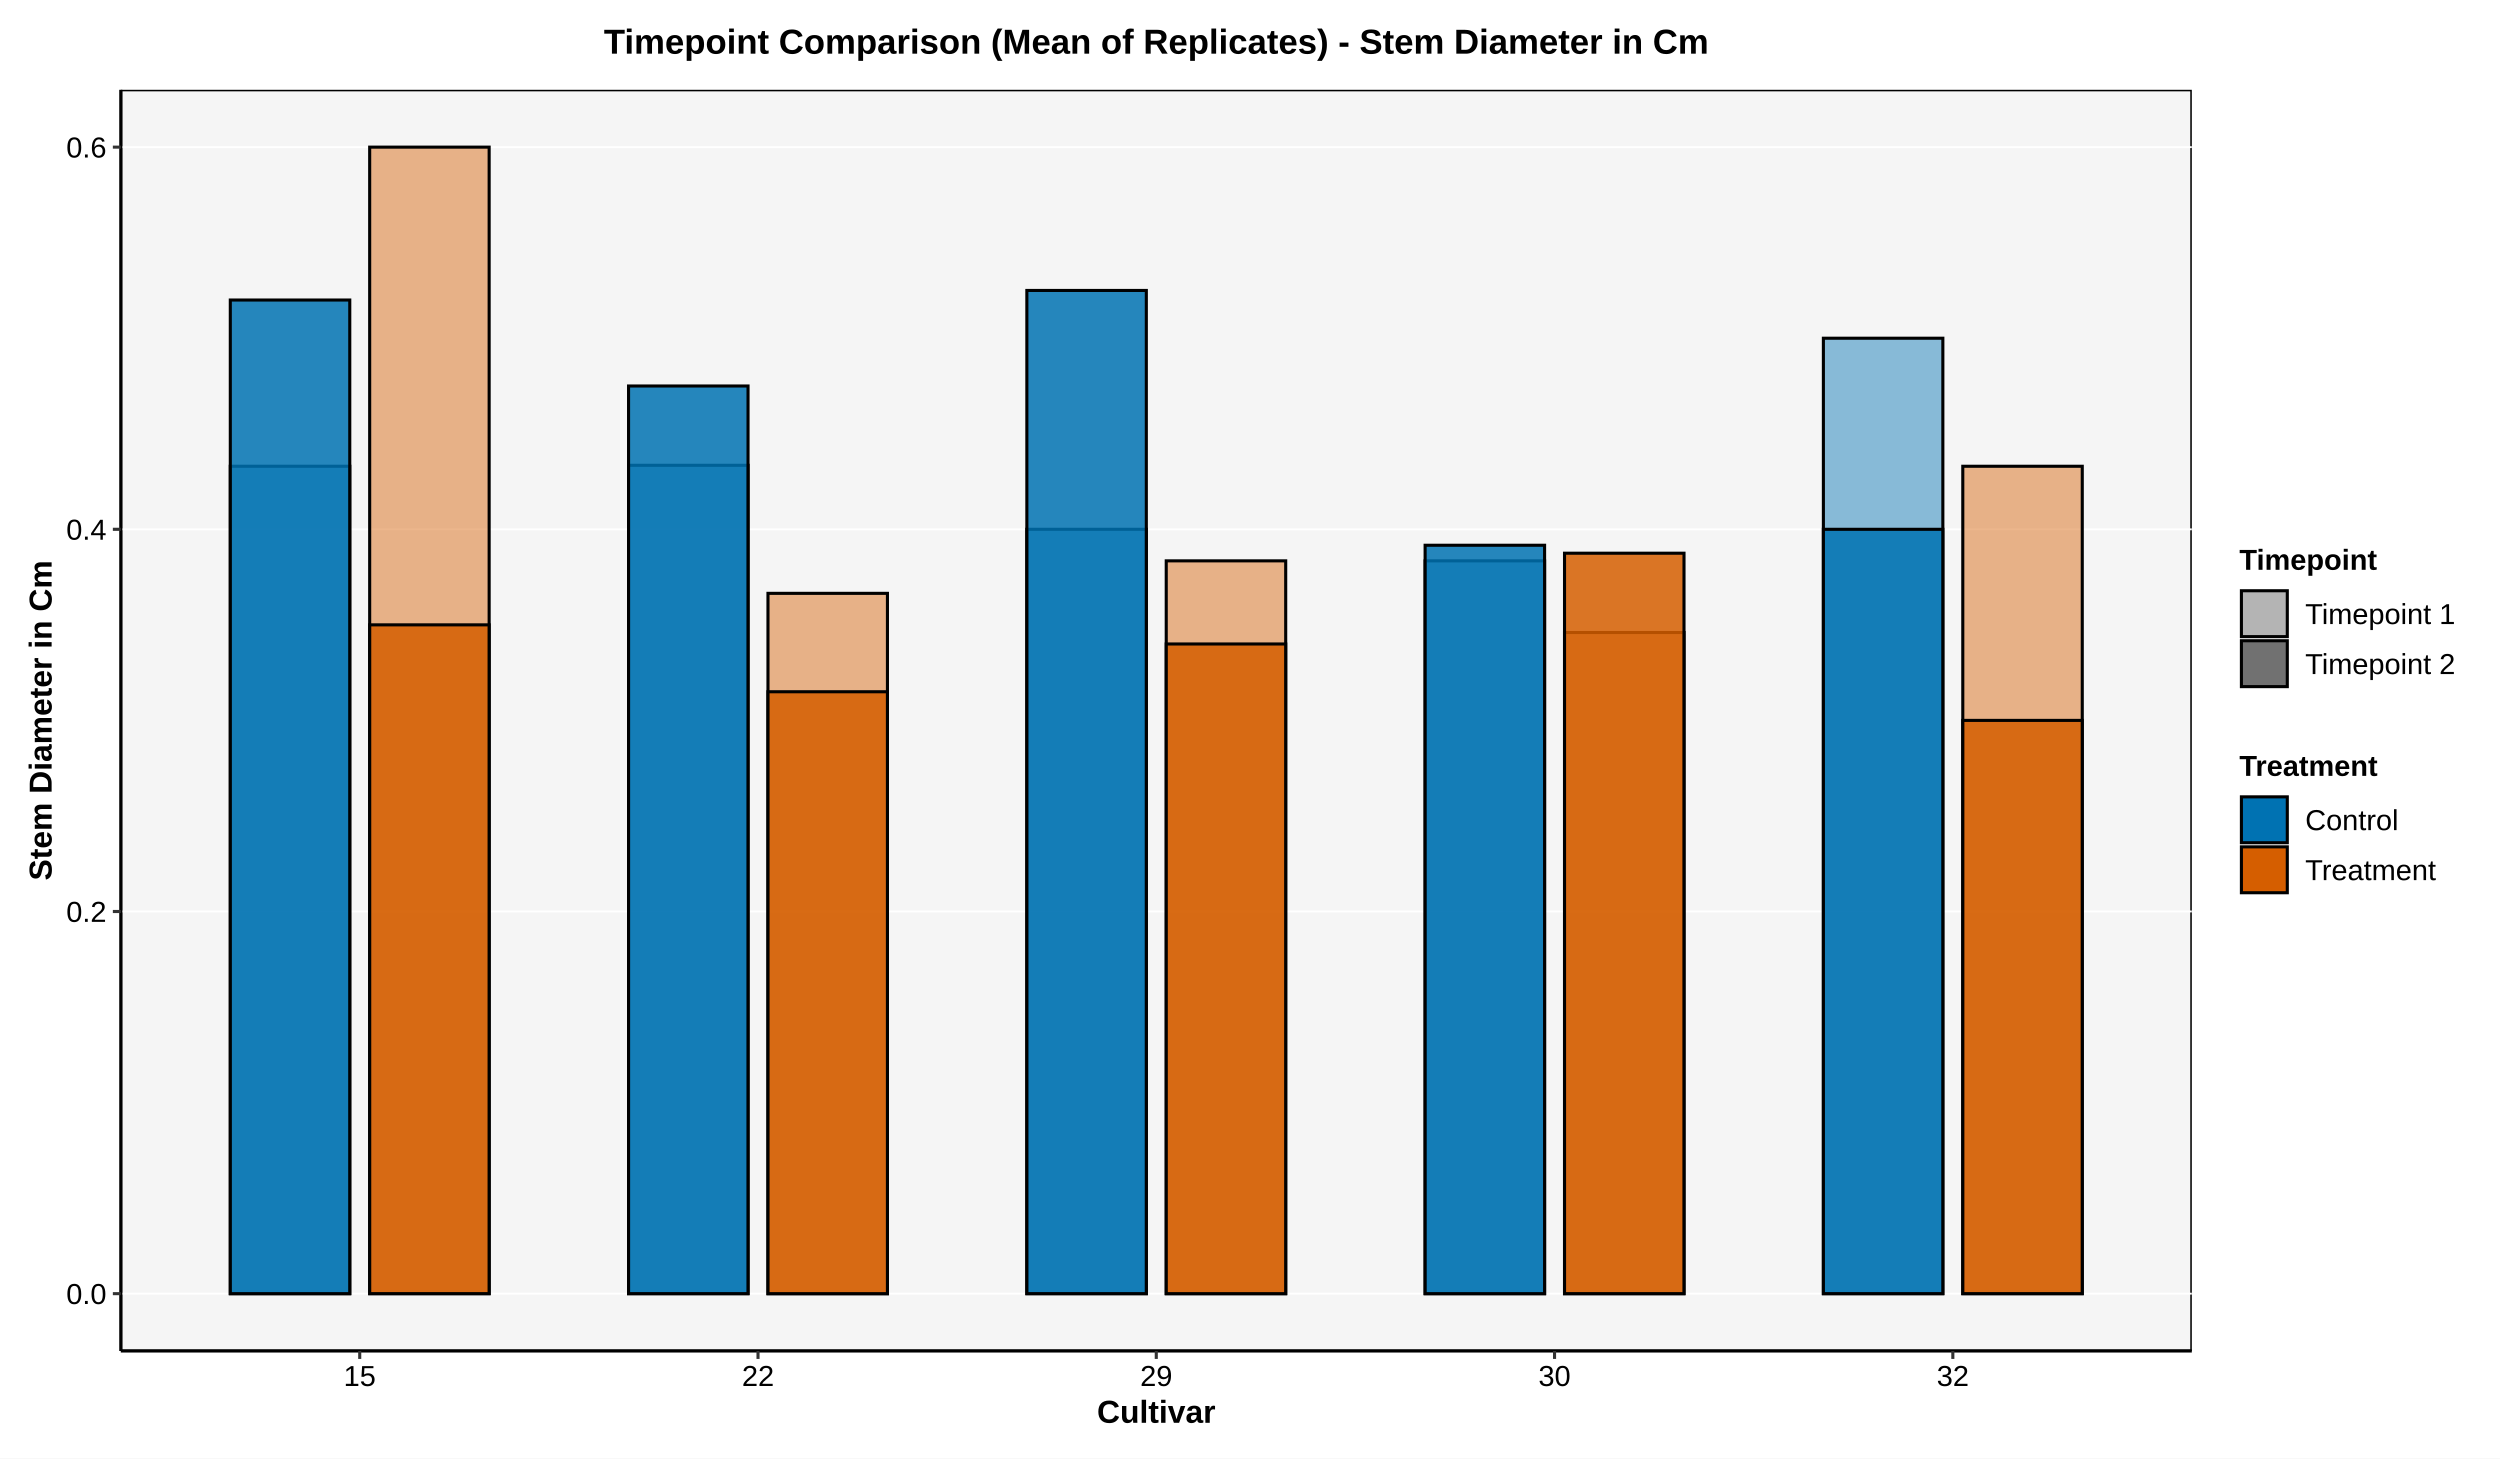
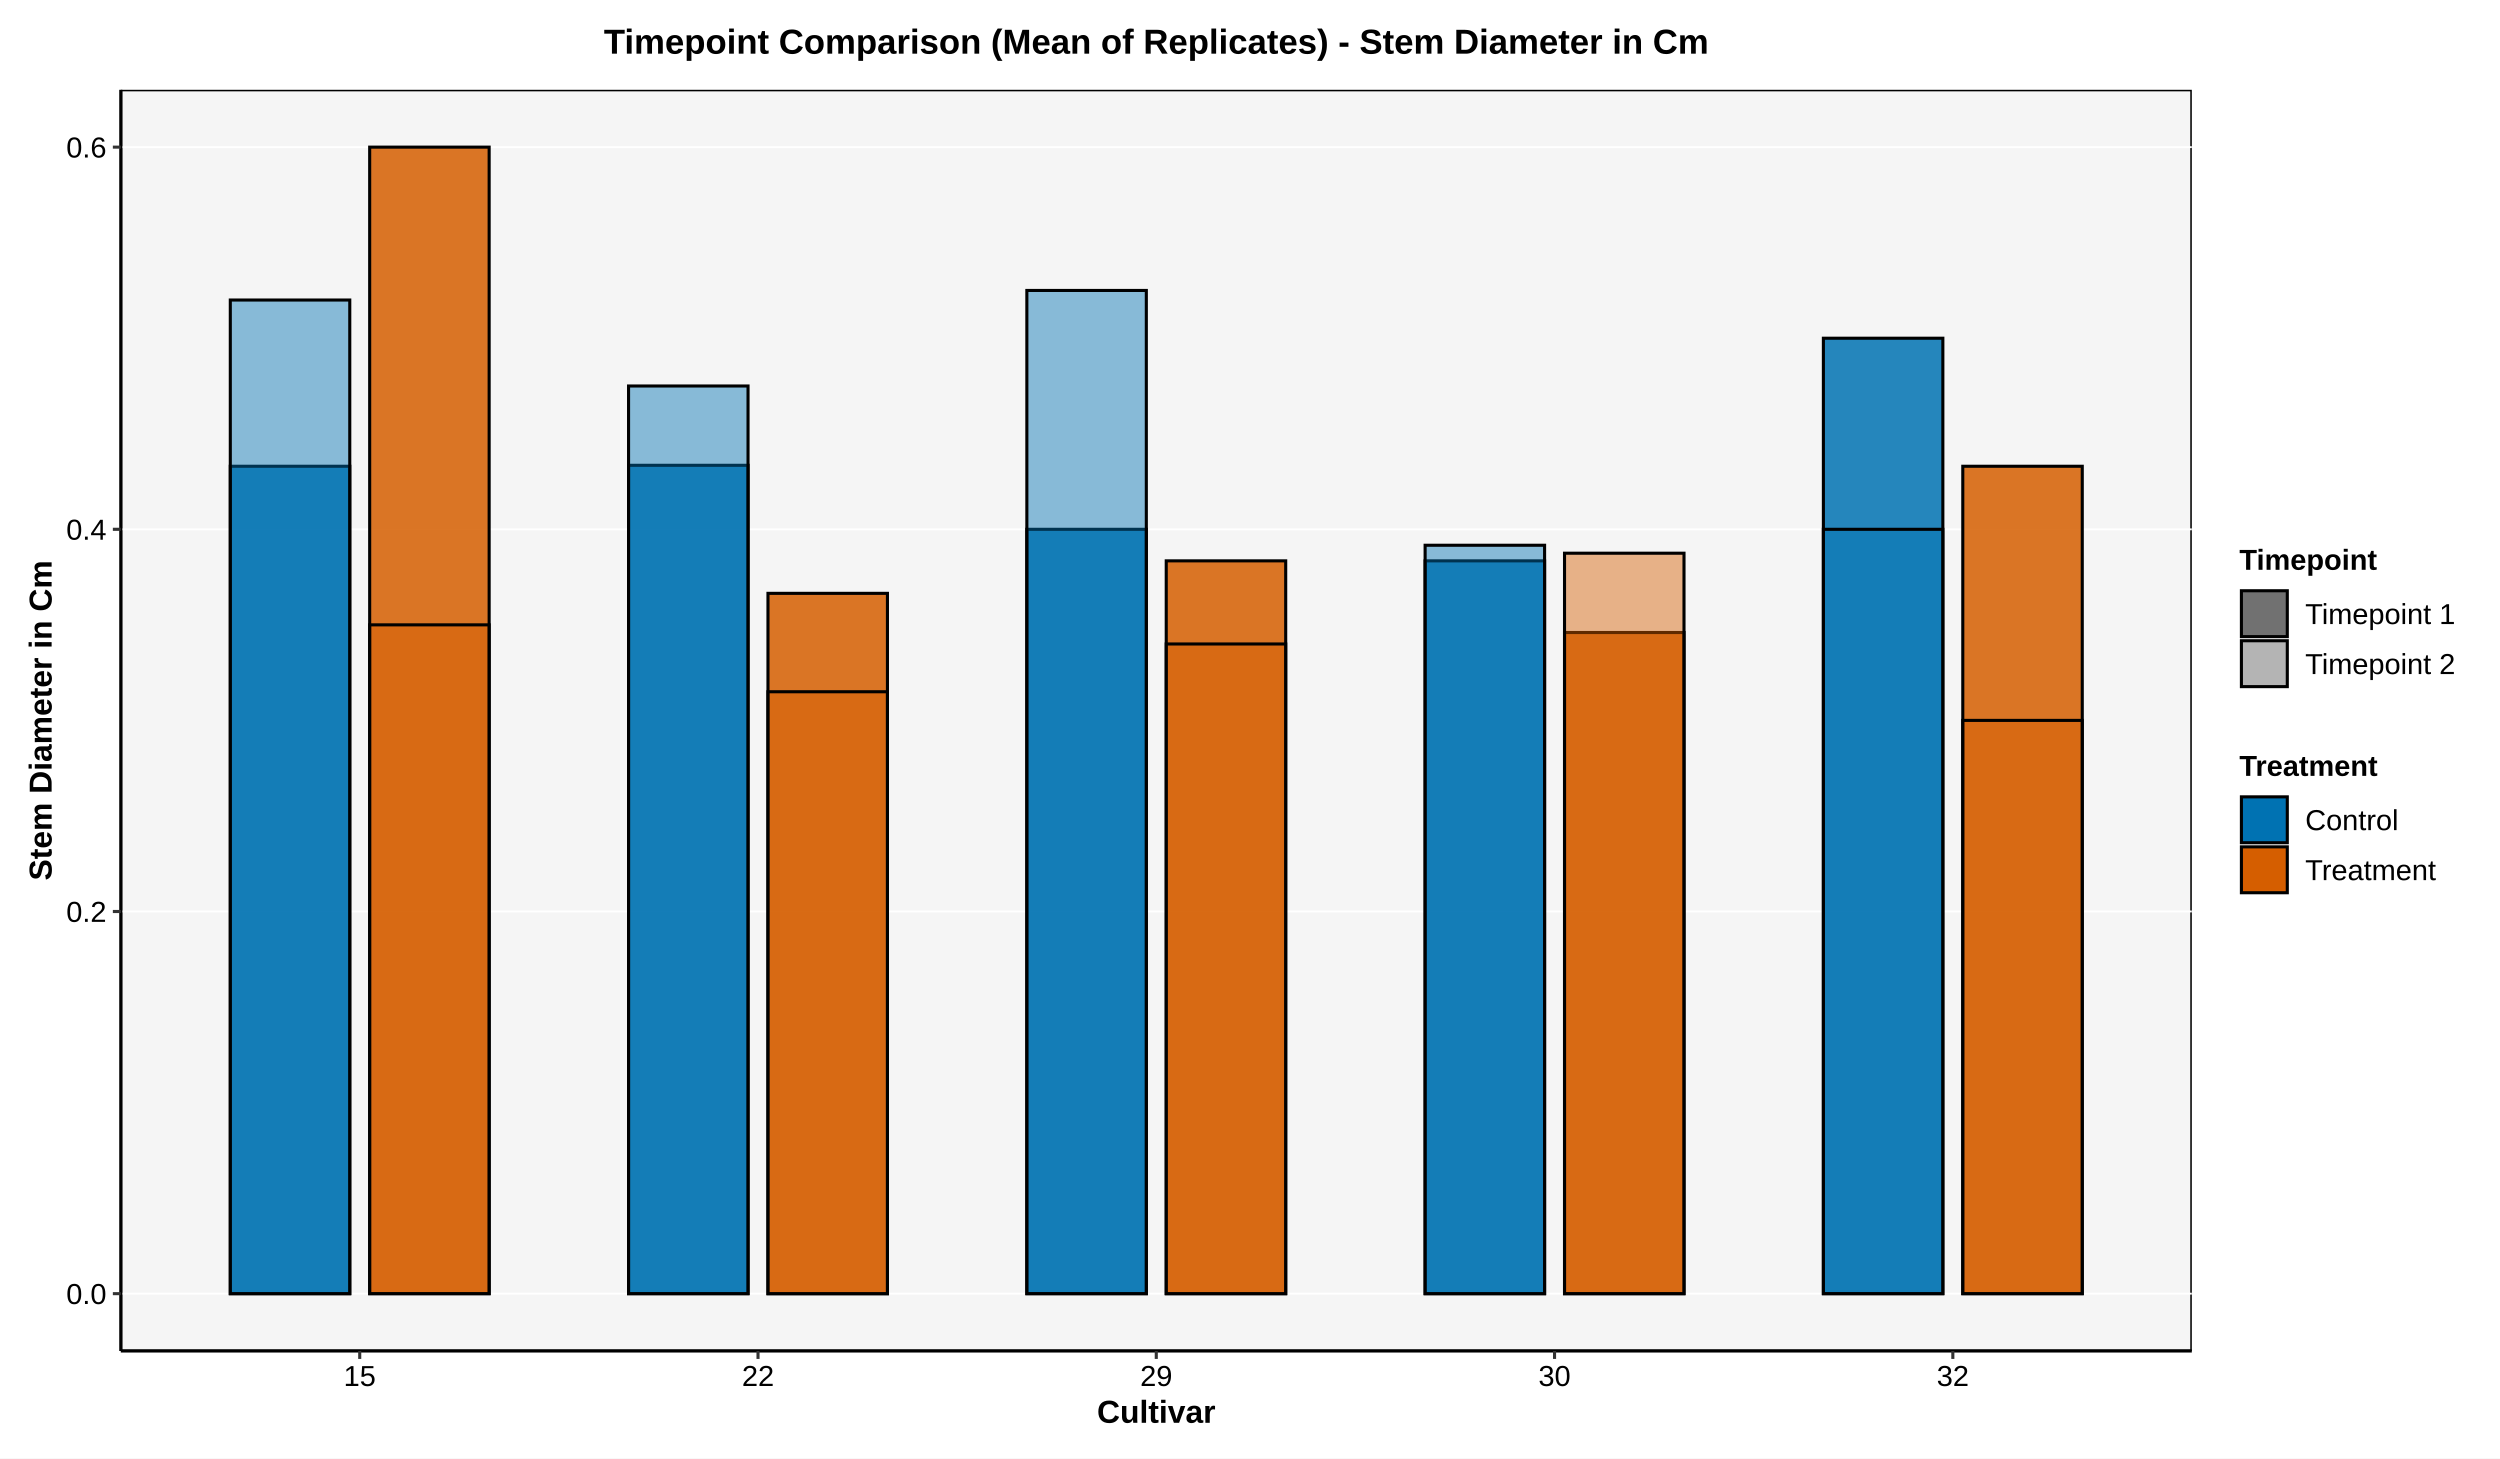
<svg xmlns="http://www.w3.org/2000/svg" width="864.00pt" height="504.00pt" viewBox="0 0 864.00 504.00">
  <g class="svglite">
    <defs>
      <style type="text/css">
    .svglite line, .svglite polyline, .svglite polygon, .svglite path, .svglite rect, .svglite circle {
      fill: none;
      stroke: #000000;
      stroke-linecap: round;
      stroke-linejoin: round;
      stroke-miterlimit: 10.00;
    }
    .svglite text {
      white-space: pre;
    }
    .svglite g.glyphgroup path {
      fill: inherit;
      stroke: none;
    }
  </style>
    </defs>
    <rect width="100%" height="100%" style="stroke: none; fill: #FFFFFF;" />
    <defs>
      <clipPath id="cpMC4wMHw4NjQuMDB8MC4wMHw1MDQuMDA=">
        <rect x="0.00" y="0.00" width="864.00" height="504.00" />
      </clipPath>
    </defs>
    <g clip-path="url(#cpMC4wMHw4NjQuMDB8MC4wMHw1MDQuMDA=)">
      <rect x="0.00" y="-0" width="864.00" height="504.00" style="stroke-width: 1.07; stroke: none; fill: #FFFFFF;" />
    </g>
    <defs>
      <clipPath id="cpNDEuNzR8NzU3LjQ5fDMxLjA0fDQ2Ni45MA==">
        <rect x="41.74" y="31.04" width="715.75" height="435.86" />
      </clipPath>
    </defs>
    <g clip-path="url(#cpNDEuNzR8NzU3LjQ5fDMxLjA0fDQ2Ni45MA==)">
      <rect x="41.74" y="31.04" width="715.75" height="435.86" style="stroke-width: 1.07; fill: #F5F5F5;" />
      <polyline points="41.74,447.09 757.49,447.09 " style="stroke-width: 0.64; stroke: #FFFFFF; stroke-linecap: butt;" />
      <polyline points="41.74,315.01 757.49,315.01 " style="stroke-width: 0.64; stroke: #FFFFFF; stroke-linecap: butt;" />
      <polyline points="41.74,182.93 757.49,182.93 " style="stroke-width: 0.64; stroke: #FFFFFF; stroke-linecap: butt;" />
      <polyline points="41.74,50.85 757.49,50.85 " style="stroke-width: 0.64; stroke: #FFFFFF; stroke-linecap: butt;" />
-       <rect x="79.59" y="161.14" width="41.29" height="285.95" style="stroke-width: 1.07; stroke-linecap: butt; stroke-linejoin: miter; fill: #0072B2; fill-opacity: 0.45;" />
-       <rect x="127.76" y="50.85" width="41.29" height="396.24" style="stroke-width: 1.07; stroke-linecap: butt; stroke-linejoin: miter; fill: #D55E00; fill-opacity: 0.45;" />
-       <rect x="217.23" y="160.81" width="41.29" height="286.28" style="stroke-width: 1.07; stroke-linecap: butt; stroke-linejoin: miter; fill: #0072B2; fill-opacity: 0.45;" />
-       <rect x="265.41" y="205.06" width="41.29" height="242.04" style="stroke-width: 1.07; stroke-linecap: butt; stroke-linejoin: miter; fill: #D55E00; fill-opacity: 0.45;" />
-       <rect x="354.88" y="182.93" width="41.29" height="264.16" style="stroke-width: 1.07; stroke-linecap: butt; stroke-linejoin: miter; fill: #0072B2; fill-opacity: 0.45;" />
-       <rect x="403.05" y="193.83" width="41.29" height="253.26" style="stroke-width: 1.07; stroke-linecap: butt; stroke-linejoin: miter; fill: #D55E00; fill-opacity: 0.45;" />
-       <rect x="492.52" y="193.83" width="41.29" height="253.26" style="stroke-width: 1.07; stroke-linecap: butt; stroke-linejoin: miter; fill: #0072B2; fill-opacity: 0.45;" />
-       <rect x="540.70" y="218.60" width="41.29" height="228.50" style="stroke-width: 1.07; stroke-linecap: butt; stroke-linejoin: miter; fill: #D55E00; fill-opacity: 0.45;" />
-       <rect x="630.16" y="116.89" width="41.29" height="330.20" style="stroke-width: 1.07; stroke-linecap: butt; stroke-linejoin: miter; fill: #0072B2; fill-opacity: 0.45;" />
-       <rect x="678.34" y="161.14" width="41.29" height="285.95" style="stroke-width: 1.07; stroke-linecap: butt; stroke-linejoin: miter; fill: #D55E00; fill-opacity: 0.45;" />
-       <rect x="79.59" y="103.69" width="41.29" height="343.41" style="stroke-width: 1.07; stroke-linecap: butt; stroke-linejoin: miter; fill: #0072B2; fill-opacity: 0.85;" />
-       <rect x="127.76" y="215.95" width="41.29" height="231.14" style="stroke-width: 1.07; stroke-linecap: butt; stroke-linejoin: miter; fill: #D55E00; fill-opacity: 0.85;" />
-       <rect x="217.23" y="133.40" width="41.29" height="313.69" style="stroke-width: 1.07; stroke-linecap: butt; stroke-linejoin: miter; fill: #0072B2; fill-opacity: 0.85;" />
-       <rect x="265.41" y="239.07" width="41.29" height="208.03" style="stroke-width: 1.07; stroke-linecap: butt; stroke-linejoin: miter; fill: #D55E00; fill-opacity: 0.85;" />
-       <rect x="354.88" y="100.38" width="41.29" height="346.71" style="stroke-width: 1.07; stroke-linecap: butt; stroke-linejoin: miter; fill: #0072B2; fill-opacity: 0.85;" />
-       <rect x="403.05" y="222.56" width="41.29" height="224.54" style="stroke-width: 1.07; stroke-linecap: butt; stroke-linejoin: miter; fill: #D55E00; fill-opacity: 0.85;" />
-       <rect x="492.52" y="188.44" width="41.29" height="258.66" style="stroke-width: 1.07; stroke-linecap: butt; stroke-linejoin: miter; fill: #0072B2; fill-opacity: 0.85;" />
-       <rect x="540.70" y="191.19" width="41.29" height="255.90" style="stroke-width: 1.07; stroke-linecap: butt; stroke-linejoin: miter; fill: #D55E00; fill-opacity: 0.85;" />
-       <rect x="630.16" y="182.93" width="41.29" height="264.16" style="stroke-width: 1.07; stroke-linecap: butt; stroke-linejoin: miter; fill: #0072B2; fill-opacity: 0.85;" />
-       <rect x="678.34" y="248.97" width="41.29" height="198.12" style="stroke-width: 1.07; stroke-linecap: butt; stroke-linejoin: miter; fill: #D55E00; fill-opacity: 0.85;" />
+       <rect x="79.59" y="161.14" width="41.29" height="285.95" style="stroke-width: 1.07; stroke-linecap: butt; stroke-linejoin: miter; fill: #0072B2; fill-opacity: 0.85;" />
+       <rect x="127.76" y="50.85" width="41.29" height="396.24" style="stroke-width: 1.07; stroke-linecap: butt; stroke-linejoin: miter; fill: #D55E00; fill-opacity: 0.85;" />
+       <rect x="217.23" y="160.81" width="41.29" height="286.28" style="stroke-width: 1.07; stroke-linecap: butt; stroke-linejoin: miter; fill: #0072B2; fill-opacity: 0.85;" />
+       <rect x="265.41" y="205.06" width="41.29" height="242.04" style="stroke-width: 1.07; stroke-linecap: butt; stroke-linejoin: miter; fill: #D55E00; fill-opacity: 0.85;" />
+       <rect x="354.88" y="182.93" width="41.29" height="264.16" style="stroke-width: 1.07; stroke-linecap: butt; stroke-linejoin: miter; fill: #0072B2; fill-opacity: 0.85;" />
+       <rect x="403.05" y="193.83" width="41.29" height="253.26" style="stroke-width: 1.07; stroke-linecap: butt; stroke-linejoin: miter; fill: #D55E00; fill-opacity: 0.85;" />
+       <rect x="492.52" y="193.83" width="41.29" height="253.26" style="stroke-width: 1.07; stroke-linecap: butt; stroke-linejoin: miter; fill: #0072B2; fill-opacity: 0.85;" />
+       <rect x="540.70" y="218.60" width="41.29" height="228.50" style="stroke-width: 1.07; stroke-linecap: butt; stroke-linejoin: miter; fill: #D55E00; fill-opacity: 0.85;" />
+       <rect x="630.16" y="116.89" width="41.29" height="330.20" style="stroke-width: 1.07; stroke-linecap: butt; stroke-linejoin: miter; fill: #0072B2; fill-opacity: 0.85;" />
+       <rect x="678.34" y="161.14" width="41.29" height="285.95" style="stroke-width: 1.07; stroke-linecap: butt; stroke-linejoin: miter; fill: #D55E00; fill-opacity: 0.85;" />
+       <rect x="79.59" y="103.69" width="41.29" height="343.41" style="stroke-width: 1.07; stroke-linecap: butt; stroke-linejoin: miter; fill: #0072B2; fill-opacity: 0.45;" />
+       <rect x="127.76" y="215.95" width="41.29" height="231.14" style="stroke-width: 1.07; stroke-linecap: butt; stroke-linejoin: miter; fill: #D55E00; fill-opacity: 0.45;" />
+       <rect x="217.23" y="133.40" width="41.29" height="313.69" style="stroke-width: 1.07; stroke-linecap: butt; stroke-linejoin: miter; fill: #0072B2; fill-opacity: 0.45;" />
+       <rect x="265.41" y="239.07" width="41.29" height="208.03" style="stroke-width: 1.07; stroke-linecap: butt; stroke-linejoin: miter; fill: #D55E00; fill-opacity: 0.45;" />
+       <rect x="354.88" y="100.38" width="41.29" height="346.71" style="stroke-width: 1.07; stroke-linecap: butt; stroke-linejoin: miter; fill: #0072B2; fill-opacity: 0.45;" />
+       <rect x="403.05" y="222.56" width="41.29" height="224.54" style="stroke-width: 1.07; stroke-linecap: butt; stroke-linejoin: miter; fill: #D55E00; fill-opacity: 0.45;" />
+       <rect x="492.52" y="188.44" width="41.29" height="258.66" style="stroke-width: 1.07; stroke-linecap: butt; stroke-linejoin: miter; fill: #0072B2; fill-opacity: 0.45;" />
+       <rect x="540.70" y="191.19" width="41.29" height="255.90" style="stroke-width: 1.07; stroke-linecap: butt; stroke-linejoin: miter; fill: #D55E00; fill-opacity: 0.45;" />
+       <rect x="630.16" y="182.93" width="41.29" height="264.16" style="stroke-width: 1.07; stroke-linecap: butt; stroke-linejoin: miter; fill: #0072B2; fill-opacity: 0.45;" />
+       <rect x="678.34" y="248.97" width="41.29" height="198.12" style="stroke-width: 1.07; stroke-linecap: butt; stroke-linejoin: miter; fill: #D55E00; fill-opacity: 0.45;" />
    </g>
    <g clip-path="url(#cpMC4wMHw4NjQuMDB8MC4wMHw1MDQuMDA=)">
      <polyline points="41.74,466.90 41.74,31.04 " style="stroke-width: 1.07; stroke-linecap: butt;" />
      <text x="36.80" y="450.67" text-anchor="end" style="font-size: 10.00px; font-family: &quot;Arial&quot;;" textLength="13.91px" lengthAdjust="spacingAndGlyphs">0.0</text>
      <text x="36.80" y="318.60" text-anchor="end" style="font-size: 10.00px; font-family: &quot;Arial&quot;;" textLength="13.91px" lengthAdjust="spacingAndGlyphs">0.2</text>
      <text x="36.80" y="186.52" text-anchor="end" style="font-size: 10.00px; font-family: &quot;Arial&quot;;" textLength="13.91px" lengthAdjust="spacingAndGlyphs">0.4</text>
      <text x="36.80" y="54.44" text-anchor="end" style="font-size: 10.00px; font-family: &quot;Arial&quot;;" textLength="13.91px" lengthAdjust="spacingAndGlyphs">0.6</text>
      <polyline points="39.00,447.09 41.74,447.09 " style="stroke-width: 1.07; stroke: #333333; stroke-linecap: butt;" />
      <polyline points="39.00,315.01 41.74,315.01 " style="stroke-width: 1.07; stroke: #333333; stroke-linecap: butt;" />
      <polyline points="39.00,182.93 41.74,182.93 " style="stroke-width: 1.07; stroke: #333333; stroke-linecap: butt;" />
      <polyline points="39.00,50.85 41.74,50.85 " style="stroke-width: 1.07; stroke: #333333; stroke-linecap: butt;" />
      <polyline points="41.74,466.90 757.49,466.90 " style="stroke-width: 1.07; stroke-linecap: butt;" />
      <polyline points="124.32,469.64 124.32,466.90 " style="stroke-width: 1.07; stroke: #333333; stroke-linecap: butt;" />
      <polyline points="261.97,469.64 261.97,466.90 " style="stroke-width: 1.07; stroke: #333333; stroke-linecap: butt;" />
      <polyline points="399.61,469.64 399.61,466.90 " style="stroke-width: 1.07; stroke: #333333; stroke-linecap: butt;" />
      <polyline points="537.25,469.64 537.25,466.90 " style="stroke-width: 1.07; stroke: #333333; stroke-linecap: butt;" />
      <polyline points="674.90,469.64 674.90,466.90 " style="stroke-width: 1.07; stroke: #333333; stroke-linecap: butt;" />
      <text x="124.32" y="479.00" text-anchor="middle" style="font-size: 10.00px; font-family: &quot;Arial&quot;;" textLength="11.12px" lengthAdjust="spacingAndGlyphs">15</text>
      <text x="261.97" y="479.00" text-anchor="middle" style="font-size: 10.00px; font-family: &quot;Arial&quot;;" textLength="11.12px" lengthAdjust="spacingAndGlyphs">22</text>
      <text x="399.61" y="479.00" text-anchor="middle" style="font-size: 10.00px; font-family: &quot;Arial&quot;;" textLength="11.12px" lengthAdjust="spacingAndGlyphs">29</text>
      <text x="537.25" y="479.00" text-anchor="middle" style="font-size: 10.00px; font-family: &quot;Arial&quot;;" textLength="11.12px" lengthAdjust="spacingAndGlyphs">30</text>
      <text x="674.90" y="479.00" text-anchor="middle" style="font-size: 10.00px; font-family: &quot;Arial&quot;;" textLength="11.12px" lengthAdjust="spacingAndGlyphs">32</text>
      <text x="399.61" y="491.72" text-anchor="middle" style="font-size: 11.00px; font-weight: bold; font-family: &quot;Arial&quot;;" textLength="40.97px" lengthAdjust="spacingAndGlyphs">Cultivar</text>
      <text transform="translate(17.84,248.97) rotate(-90)" text-anchor="middle" style="font-size: 11.00px; font-weight: bold; font-family: &quot;Arial&quot;;" textLength="110.69px" lengthAdjust="spacingAndGlyphs">Stem Diameter in Cm</text>
      <rect x="768.44" y="183.23" width="85.59" height="60.26" style="stroke-width: 1.07; stroke: none; fill: #FFFFFF;" />
      <text x="773.92" y="196.92" style="font-size: 10.00px; font-weight: bold; font-family: &quot;Arial&quot;;" textLength="47.59px" lengthAdjust="spacingAndGlyphs">Timepoint</text>
-       <rect x="774.63" y="204.16" width="15.86" height="15.86" style="stroke-width: 1.07; stroke-linecap: butt; stroke-linejoin: miter; fill: #595959; fill-opacity: 0.45;" />
-       <rect x="774.63" y="221.44" width="15.86" height="15.86" style="stroke-width: 1.07; stroke-linecap: butt; stroke-linejoin: miter; fill: #595959; fill-opacity: 0.85;" />
+       <rect x="774.63" y="204.16" width="15.86" height="15.86" style="stroke-width: 1.07; stroke-linecap: butt; stroke-linejoin: miter; fill: #595959; fill-opacity: 0.85;" />
+       <rect x="774.63" y="221.44" width="15.86" height="15.86" style="stroke-width: 1.07; stroke-linecap: butt; stroke-linejoin: miter; fill: #595959; fill-opacity: 0.45;" />
      <text x="796.68" y="215.68" style="font-size: 10.00px; font-family: &quot;Arial&quot;;" textLength="51.88px" lengthAdjust="spacingAndGlyphs">Timepoint 1</text>
      <text x="796.68" y="232.96" style="font-size: 10.00px; font-family: &quot;Arial&quot;;" textLength="51.88px" lengthAdjust="spacingAndGlyphs">Timepoint 2</text>
      <rect x="768.44" y="254.45" width="78.92" height="60.26" style="stroke-width: 1.07; stroke: none; fill: #FFFFFF;" />
      <text x="773.92" y="268.15" style="font-size: 10.00px; font-weight: bold; font-family: &quot;Arial&quot;;" textLength="47.80px" lengthAdjust="spacingAndGlyphs">Treatment</text>
      <rect x="774.63" y="275.39" width="15.86" height="15.86" style="stroke-width: 1.07; stroke-linecap: butt; stroke-linejoin: miter; fill: #0072B2;" />
      <rect x="774.63" y="292.67" width="15.86" height="15.86" style="stroke-width: 1.07; stroke-linecap: butt; stroke-linejoin: miter; fill: #D55E00;" />
      <text x="796.68" y="286.90" style="font-size: 10.00px; font-family: &quot;Arial&quot;;" textLength="32.23px" lengthAdjust="spacingAndGlyphs">Control</text>
      <text x="796.68" y="304.18" style="font-size: 10.00px; font-family: &quot;Arial&quot;;" textLength="45.20px" lengthAdjust="spacingAndGlyphs">Treatment</text>
      <text x="399.61" y="18.56" text-anchor="middle" style="font-size: 12.00px; font-weight: bold; font-family: &quot;Arial&quot;;" textLength="381.77px" lengthAdjust="spacingAndGlyphs">Timepoint Comparison (Mean of Replicates) - Stem Diameter in Cm</text>
    </g>
  </g>
</svg>
